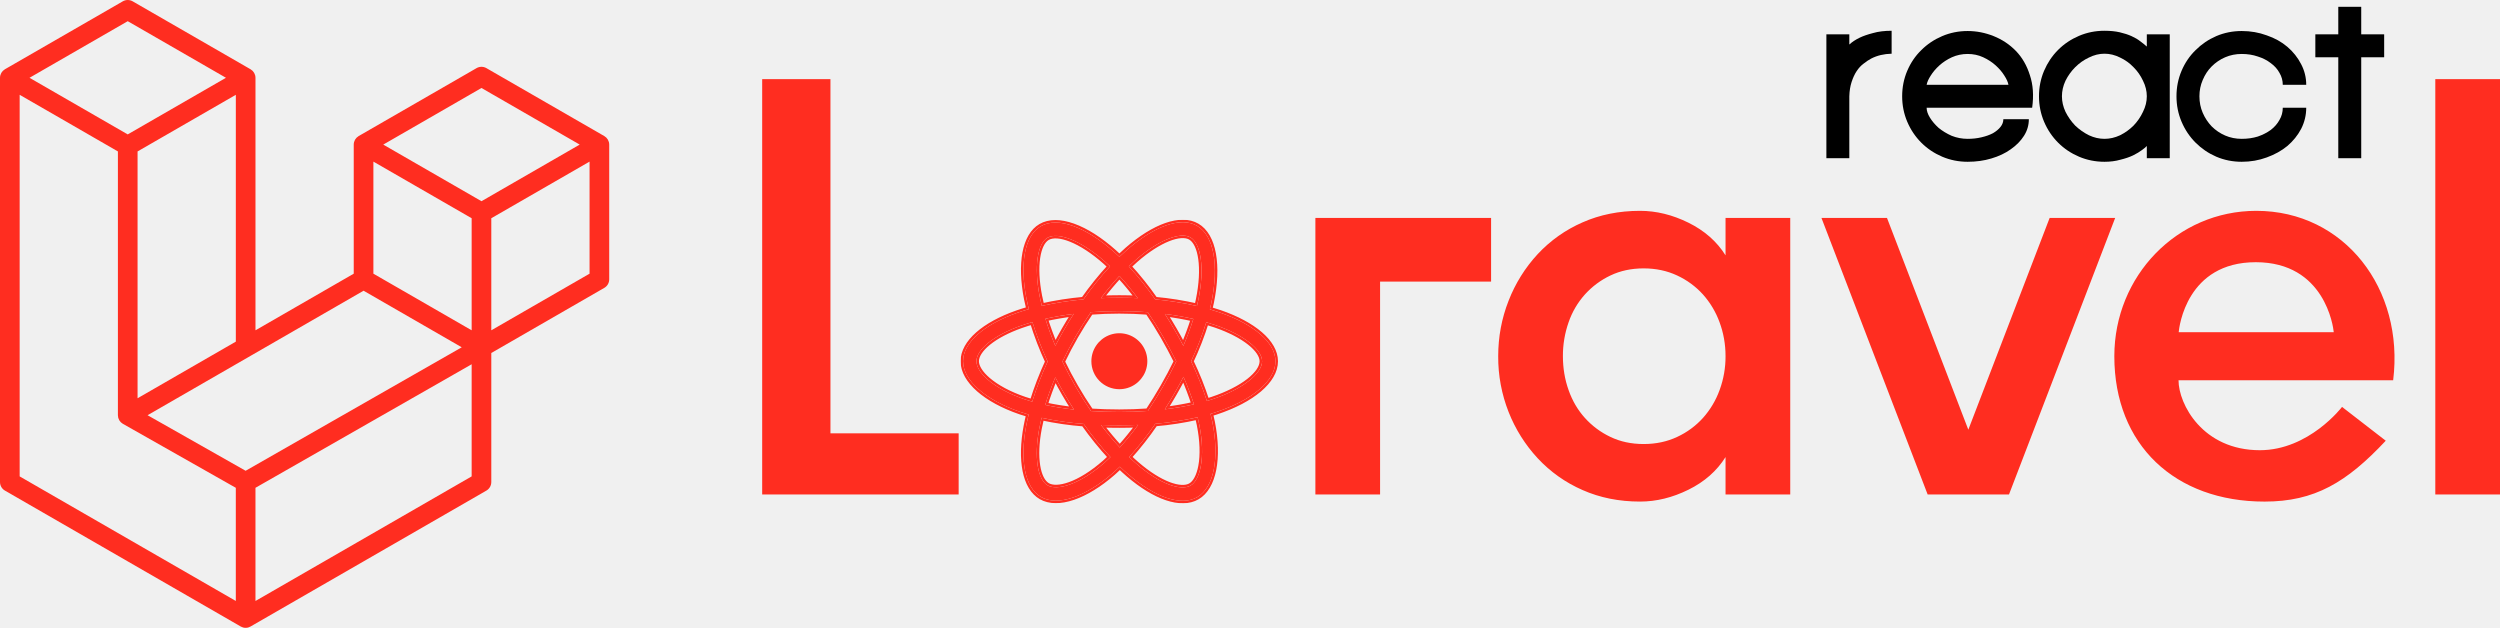
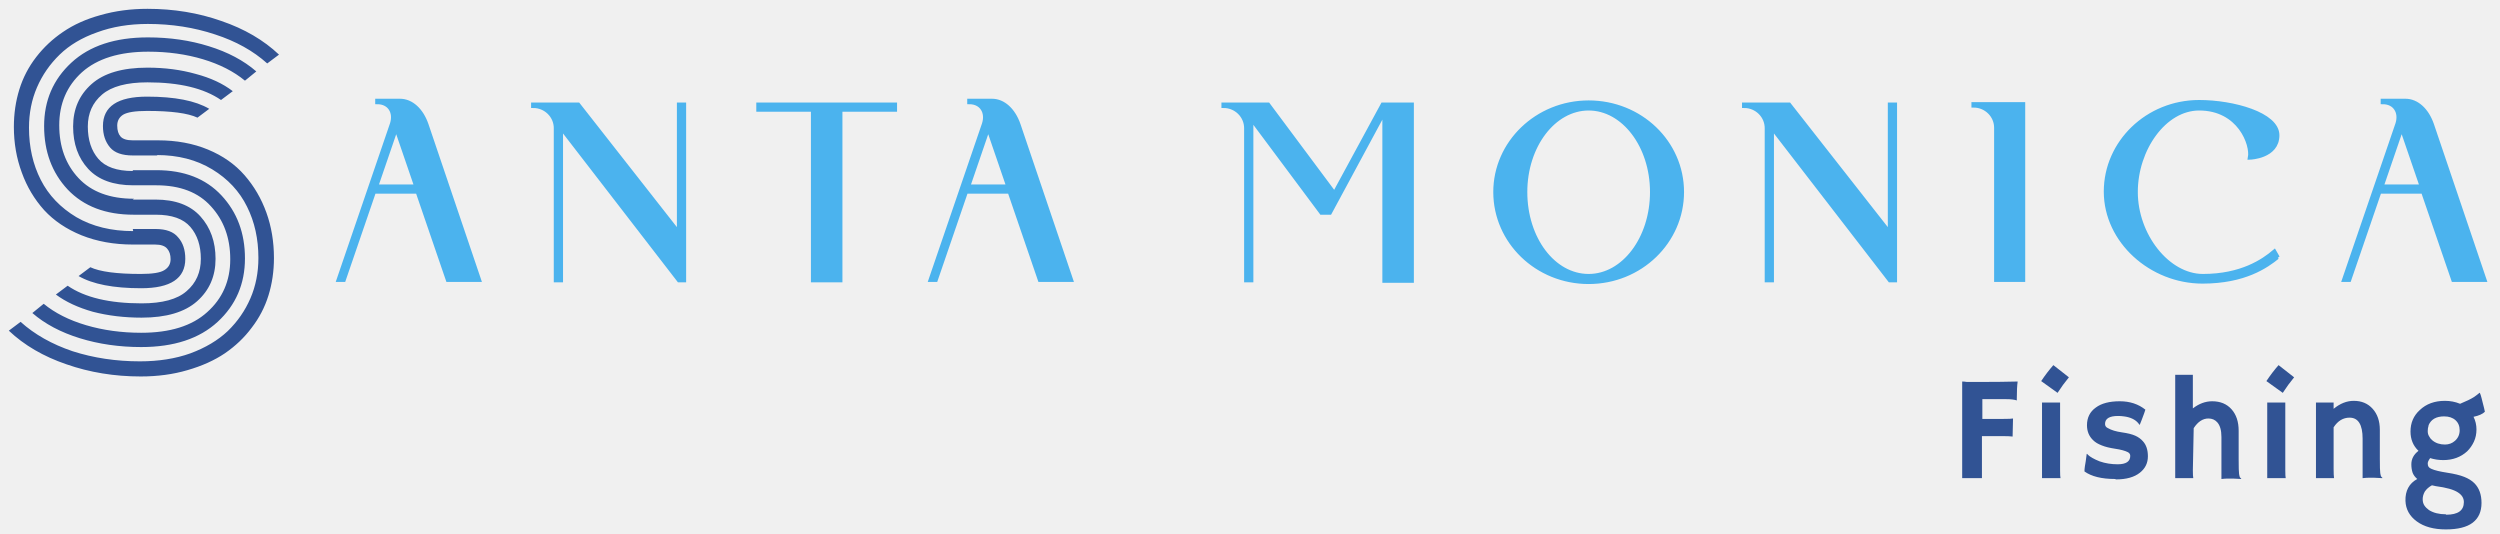
- <svg xmlns="http://www.w3.org/2000/svg" width="1991" height="500" viewBox="0 0 1991 500" fill="none">
-   <mask id="path-1-outside-1_1_7" maskUnits="userSpaceOnUse" x="765" y="175" width="253" height="226" fill="black">
-     <rect fill="white" x="765" y="175" width="253" height="226" />
-     <path d="M971.537 248.894C968.887 247.988 966.217 247.145 963.529 246.365C963.975 244.551 964.386 242.726 964.763 240.892C970.827 211.403 966.862 187.646 953.33 179.825C940.374 172.321 919.125 180.141 897.69 198.84C895.582 200.685 893.518 202.585 891.496 204.541C890.149 203.242 888.767 201.97 887.35 200.727C864.884 180.732 842.365 172.31 828.849 180.157C815.893 187.677 812.042 210.009 817.499 237.958C818.045 240.722 818.658 243.474 819.339 246.214C816.152 247.121 813.073 248.09 810.13 249.117C783.823 258.316 767 272.739 767 287.696C767 303.15 785.056 318.646 812.488 328.042C814.713 328.799 816.959 329.502 819.225 330.152C818.489 333.085 817.838 336.051 817.271 339.05C812.089 366.518 816.131 388.321 829.062 395.795C842.417 403.511 864.822 395.582 886.661 376.458C888.389 374.945 890.116 373.347 891.844 371.664C894.027 373.775 896.273 375.824 898.581 377.811C919.726 396.043 940.607 403.408 953.517 395.914C966.862 388.171 971.2 364.746 965.566 336.246C965.134 334.07 964.637 331.848 964.074 329.582C965.649 329.115 967.192 328.633 968.702 328.136C997.206 318.667 1015.78 303.358 1015.78 287.711C1015.76 272.682 998.403 258.165 971.537 248.894ZM904.681 206.873C923.043 190.854 940.208 184.531 948.033 189.05C956.362 193.865 959.601 213.279 954.367 238.741C954.021 240.399 953.648 242.053 953.247 243.701C942.289 241.208 931.177 239.449 919.985 238.435C913.577 229.204 906.553 220.417 898.959 212.133C900.818 210.33 902.722 208.576 904.671 206.873H904.681ZM840.453 300.476C842.702 304.829 845.053 309.129 847.507 313.376C850.005 317.708 852.608 321.977 855.317 326.182C847.616 325.345 839.963 324.111 832.389 322.487C834.586 315.376 837.292 307.991 840.453 300.476ZM840.453 275.429C837.343 268.074 834.711 260.84 832.55 253.853C839.65 252.262 847.216 250.962 855.104 249.977C852.461 254.102 849.918 258.288 847.475 262.534C845.033 266.781 842.687 271.079 840.437 275.429H840.453ZM846.102 287.955C849.377 281.124 852.905 274.425 856.685 267.857C860.461 261.292 864.481 254.878 868.745 248.614C876.146 248.054 883.733 247.759 891.398 247.759C899.063 247.759 906.697 248.054 914.093 248.619C918.311 254.869 922.307 261.261 926.08 267.795C929.853 274.328 933.427 280.996 936.803 287.799C933.472 294.654 929.906 301.381 926.106 307.981C922.336 314.545 918.363 320.978 914.186 327.281C906.801 327.799 899.156 328.084 891.382 328.084C883.609 328.084 876.109 327.84 868.859 327.369C864.564 321.084 860.511 314.642 856.7 308.043C852.89 301.444 849.352 294.748 846.087 287.955H846.102ZM935.305 313.303C937.81 308.957 940.215 304.553 942.519 300.093C945.678 307.255 948.467 314.576 950.874 322.025C943.21 323.751 935.462 325.074 927.661 325.99C930.293 321.813 932.842 317.584 935.305 313.303ZM942.416 275.434C940.121 271.063 937.736 266.744 935.258 262.477C932.84 258.269 930.319 254.113 927.697 250.008C935.632 251.013 943.245 252.35 950.381 253.983C948.087 261.262 945.428 268.421 942.416 275.434ZM891.502 219.747C896.677 225.401 901.563 231.314 906.143 237.461C896.347 236.994 886.545 236.994 876.736 237.461C881.572 231.066 886.521 225.131 891.502 219.747ZM834.198 189.366C842.521 184.536 860.924 191.439 880.323 208.682C881.561 209.786 882.81 210.941 884.054 212.139C876.422 220.421 869.348 229.201 862.878 238.42C851.711 239.426 840.621 241.157 829.678 243.602C829.046 241.059 828.476 238.499 827.968 235.922C823.278 211.962 826.382 193.901 834.198 189.366ZM822.065 319.89C819.992 319.299 817.945 318.658 815.924 317.967C803.796 313.821 793.779 308.411 786.901 302.518C780.744 297.237 777.624 291.966 777.624 287.696C777.624 278.621 791.13 267.043 813.654 259.191C816.483 258.207 819.337 257.307 822.215 256.491C825.561 267.242 829.612 277.759 834.343 287.976C829.555 298.333 825.454 308.994 822.065 319.89ZM879.659 368.436C870.004 376.894 860.333 382.89 851.808 385.911C844.148 388.622 838.048 388.7 834.363 386.569C826.517 382.035 823.252 364.523 827.704 341.035C828.232 338.271 828.837 335.507 829.518 332.743C840.57 335.124 851.771 336.75 863.044 337.609C869.577 346.876 876.71 355.706 884.396 364.041C882.852 365.559 881.271 367.021 879.659 368.436ZM891.797 356.402C886.76 350.955 881.732 344.927 876.83 338.449C881.594 338.636 886.445 338.729 891.382 338.729C896.451 338.729 901.468 338.62 906.412 338.397C901.849 344.643 896.971 350.652 891.797 356.402ZM956.331 371.219C954.849 379.221 951.869 384.559 948.184 386.694C940.342 391.244 923.577 385.331 905.5 369.736C903.427 367.954 901.354 366.041 899.244 364.036C906.781 355.668 913.747 346.803 920.094 337.501C931.429 336.54 942.685 334.8 953.781 332.292C954.289 334.344 954.738 336.355 955.128 338.325C957.621 350.918 957.979 362.31 956.331 371.219ZM965.349 318.024C963.991 318.475 962.591 318.911 961.171 319.336C957.692 308.535 953.483 297.983 948.572 287.753C953.299 277.659 957.343 267.26 960.679 256.626C963.224 257.367 965.696 258.145 968.075 258.969C991.096 266.908 1005.14 278.663 1005.14 287.696C1005.14 297.335 989.971 309.846 965.349 318.024Z" />
-   </mask>
-   <path d="M971.537 248.894C968.887 247.988 966.217 247.145 963.529 246.365C963.975 244.551 964.386 242.726 964.763 240.892C970.827 211.403 966.862 187.646 953.33 179.825C940.374 172.321 919.125 180.141 897.69 198.84C895.582 200.685 893.518 202.585 891.496 204.541C890.149 203.242 888.767 201.97 887.35 200.727C864.884 180.732 842.365 172.31 828.849 180.157C815.893 187.677 812.042 210.009 817.499 237.958C818.045 240.722 818.658 243.474 819.339 246.214C816.152 247.121 813.073 248.09 810.13 249.117C783.823 258.316 767 272.739 767 287.696C767 303.15 785.056 318.646 812.488 328.042C814.713 328.799 816.959 329.502 819.225 330.152C818.489 333.085 817.838 336.051 817.271 339.05C812.089 366.518 816.131 388.321 829.062 395.795C842.417 403.511 864.822 395.582 886.661 376.458C888.389 374.945 890.116 373.347 891.844 371.664C894.027 373.775 896.273 375.824 898.581 377.811C919.726 396.043 940.607 403.408 953.517 395.914C966.862 388.171 971.2 364.746 965.566 336.246C965.134 334.07 964.637 331.848 964.074 329.582C965.649 329.115 967.192 328.633 968.702 328.136C997.206 318.667 1015.78 303.358 1015.78 287.711C1015.76 272.682 998.403 258.165 971.537 248.894ZM904.681 206.873C923.043 190.854 940.208 184.531 948.033 189.05C956.362 193.865 959.601 213.279 954.367 238.741C954.021 240.399 953.648 242.053 953.247 243.701C942.289 241.208 931.177 239.449 919.985 238.435C913.577 229.204 906.553 220.417 898.959 212.133C900.818 210.33 902.722 208.576 904.671 206.873H904.681ZM840.453 300.476C842.702 304.829 845.053 309.129 847.507 313.376C850.005 317.708 852.608 321.977 855.317 326.182C847.616 325.345 839.963 324.111 832.389 322.487C834.586 315.376 837.292 307.991 840.453 300.476ZM840.453 275.429C837.343 268.074 834.711 260.84 832.55 253.853C839.65 252.262 847.216 250.962 855.104 249.977C852.461 254.102 849.918 258.288 847.475 262.534C845.033 266.781 842.687 271.079 840.437 275.429H840.453ZM846.102 287.955C849.377 281.124 852.905 274.425 856.685 267.857C860.461 261.292 864.481 254.878 868.745 248.614C876.146 248.054 883.733 247.759 891.398 247.759C899.063 247.759 906.697 248.054 914.093 248.619C918.311 254.869 922.307 261.261 926.08 267.795C929.853 274.328 933.427 280.996 936.803 287.799C933.472 294.654 929.906 301.381 926.106 307.981C922.336 314.545 918.363 320.978 914.186 327.281C906.801 327.799 899.156 328.084 891.382 328.084C883.609 328.084 876.109 327.84 868.859 327.369C864.564 321.084 860.511 314.642 856.7 308.043C852.89 301.444 849.352 294.748 846.087 287.955H846.102ZM935.305 313.303C937.81 308.957 940.215 304.553 942.519 300.093C945.678 307.255 948.467 314.576 950.874 322.025C943.21 323.751 935.462 325.074 927.661 325.99C930.293 321.813 932.842 317.584 935.305 313.303ZM942.416 275.434C940.121 271.063 937.736 266.744 935.258 262.477C932.84 258.269 930.319 254.113 927.697 250.008C935.632 251.013 943.245 252.35 950.381 253.983C948.087 261.262 945.428 268.421 942.416 275.434ZM891.502 219.747C896.677 225.401 901.563 231.314 906.143 237.461C896.347 236.994 886.545 236.994 876.736 237.461C881.572 231.066 886.521 225.131 891.502 219.747ZM834.198 189.366C842.521 184.536 860.924 191.439 880.323 208.682C881.561 209.786 882.81 210.941 884.054 212.139C876.422 220.421 869.348 229.201 862.878 238.42C851.711 239.426 840.621 241.157 829.678 243.602C829.046 241.059 828.476 238.499 827.968 235.922C823.278 211.962 826.382 193.901 834.198 189.366ZM822.065 319.89C819.992 319.299 817.945 318.658 815.924 317.967C803.796 313.821 793.779 308.411 786.901 302.518C780.744 297.237 777.624 291.966 777.624 287.696C777.624 278.621 791.13 267.043 813.654 259.191C816.483 258.207 819.337 257.307 822.215 256.491C825.561 267.242 829.612 277.759 834.343 287.976C829.555 298.333 825.454 308.994 822.065 319.89ZM879.659 368.436C870.004 376.894 860.333 382.89 851.808 385.911C844.148 388.622 838.048 388.7 834.363 386.569C826.517 382.035 823.252 364.523 827.704 341.035C828.232 338.271 828.837 335.507 829.518 332.743C840.57 335.124 851.771 336.75 863.044 337.609C869.577 346.876 876.71 355.706 884.396 364.041C882.852 365.559 881.271 367.021 879.659 368.436ZM891.797 356.402C886.76 350.955 881.732 344.927 876.83 338.449C881.594 338.636 886.445 338.729 891.382 338.729C896.451 338.729 901.468 338.62 906.412 338.397C901.849 344.643 896.971 350.652 891.797 356.402ZM956.331 371.219C954.849 379.221 951.869 384.559 948.184 386.694C940.342 391.244 923.577 385.331 905.5 369.736C903.427 367.954 901.354 366.041 899.244 364.036C906.781 355.668 913.747 346.803 920.094 337.501C931.429 336.54 942.685 334.8 953.781 332.292C954.289 334.344 954.738 336.355 955.128 338.325C957.621 350.918 957.979 362.31 956.331 371.219ZM965.349 318.024C963.991 318.475 962.591 318.911 961.171 319.336C957.692 308.535 953.483 297.983 948.572 287.753C953.299 277.659 957.343 267.26 960.679 256.626C963.224 257.367 965.696 258.145 968.075 258.969C991.096 266.908 1005.14 278.663 1005.14 287.696C1005.14 297.335 989.971 309.846 965.349 318.024Z" fill="#FF2D20" />
-   <path d="M971.537 248.894C968.887 247.988 966.217 247.145 963.529 246.365C963.975 244.551 964.386 242.726 964.763 240.892C970.827 211.403 966.862 187.646 953.33 179.825C940.374 172.321 919.125 180.141 897.69 198.84C895.582 200.685 893.518 202.585 891.496 204.541C890.149 203.242 888.767 201.97 887.35 200.727C864.884 180.732 842.365 172.31 828.849 180.157C815.893 187.677 812.042 210.009 817.499 237.958C818.045 240.722 818.658 243.474 819.339 246.214C816.152 247.121 813.073 248.09 810.13 249.117C783.823 258.316 767 272.739 767 287.696C767 303.15 785.056 318.646 812.488 328.042C814.713 328.799 816.959 329.502 819.225 330.152C818.489 333.085 817.838 336.051 817.271 339.05C812.089 366.518 816.131 388.321 829.062 395.795C842.417 403.511 864.822 395.582 886.661 376.458C888.389 374.945 890.116 373.347 891.844 371.664C894.027 373.775 896.273 375.824 898.581 377.811C919.726 396.043 940.607 403.408 953.517 395.914C966.862 388.171 971.2 364.746 965.566 336.246C965.134 334.07 964.637 331.848 964.074 329.582C965.649 329.115 967.192 328.633 968.702 328.136C997.206 318.667 1015.78 303.358 1015.78 287.711C1015.76 272.682 998.403 258.165 971.537 248.894ZM904.681 206.873C923.043 190.854 940.208 184.531 948.033 189.05C956.362 193.865 959.601 213.279 954.367 238.741C954.021 240.399 953.648 242.053 953.247 243.701C942.289 241.208 931.177 239.449 919.985 238.435C913.577 229.204 906.553 220.417 898.959 212.133C900.818 210.33 902.722 208.576 904.671 206.873H904.681ZM840.453 300.476C842.702 304.829 845.053 309.129 847.507 313.376C850.005 317.708 852.608 321.977 855.317 326.182C847.616 325.345 839.963 324.111 832.389 322.487C834.586 315.376 837.292 307.991 840.453 300.476ZM840.453 275.429C837.343 268.074 834.711 260.84 832.55 253.853C839.65 252.262 847.216 250.962 855.104 249.977C852.461 254.102 849.918 258.288 847.475 262.534C845.033 266.781 842.687 271.079 840.437 275.429H840.453ZM846.102 287.955C849.377 281.124 852.905 274.425 856.685 267.857C860.461 261.292 864.481 254.878 868.745 248.614C876.146 248.054 883.733 247.759 891.398 247.759C899.063 247.759 906.697 248.054 914.093 248.619C918.311 254.869 922.307 261.261 926.08 267.795C929.853 274.328 933.427 280.996 936.803 287.799C933.472 294.654 929.906 301.381 926.106 307.981C922.336 314.545 918.363 320.978 914.186 327.281C906.801 327.799 899.156 328.084 891.382 328.084C883.609 328.084 876.109 327.84 868.859 327.369C864.564 321.084 860.511 314.642 856.7 308.043C852.89 301.444 849.352 294.748 846.087 287.955H846.102ZM935.305 313.303C937.81 308.957 940.215 304.553 942.519 300.093C945.678 307.255 948.467 314.576 950.874 322.025C943.21 323.751 935.462 325.074 927.661 325.99C930.293 321.813 932.842 317.584 935.305 313.303ZM942.416 275.434C940.121 271.063 937.736 266.744 935.258 262.477C932.84 258.269 930.319 254.113 927.697 250.008C935.632 251.013 943.245 252.35 950.381 253.983C948.087 261.262 945.428 268.421 942.416 275.434ZM891.502 219.747C896.677 225.401 901.563 231.314 906.143 237.461C896.347 236.994 886.545 236.994 876.736 237.461C881.572 231.066 886.521 225.131 891.502 219.747ZM834.198 189.366C842.521 184.536 860.924 191.439 880.323 208.682C881.561 209.786 882.81 210.941 884.054 212.139C876.422 220.421 869.348 229.201 862.878 238.42C851.711 239.426 840.621 241.157 829.678 243.602C829.046 241.059 828.476 238.499 827.968 235.922C823.278 211.962 826.382 193.901 834.198 189.366ZM822.065 319.89C819.992 319.299 817.945 318.658 815.924 317.967C803.796 313.821 793.779 308.411 786.901 302.518C780.744 297.237 777.624 291.966 777.624 287.696C777.624 278.621 791.13 267.043 813.654 259.191C816.483 258.207 819.337 257.307 822.215 256.491C825.561 267.242 829.612 277.759 834.343 287.976C829.555 298.333 825.454 308.994 822.065 319.89ZM879.659 368.436C870.004 376.894 860.333 382.89 851.808 385.911C844.148 388.622 838.048 388.7 834.363 386.569C826.517 382.035 823.252 364.523 827.704 341.035C828.232 338.271 828.837 335.507 829.518 332.743C840.57 335.124 851.771 336.75 863.044 337.609C869.577 346.876 876.71 355.706 884.396 364.041C882.852 365.559 881.271 367.021 879.659 368.436ZM891.797 356.402C886.76 350.955 881.732 344.927 876.83 338.449C881.594 338.636 886.445 338.729 891.382 338.729C896.451 338.729 901.468 338.62 906.412 338.397C901.849 344.643 896.971 350.652 891.797 356.402ZM956.331 371.219C954.849 379.221 951.869 384.559 948.184 386.694C940.342 391.244 923.577 385.331 905.5 369.736C903.427 367.954 901.354 366.041 899.244 364.036C906.781 355.668 913.747 346.803 920.094 337.501C931.429 336.54 942.685 334.8 953.781 332.292C954.289 334.344 954.738 336.355 955.128 338.325C957.621 350.918 957.979 362.31 956.331 371.219ZM965.349 318.024C963.991 318.475 962.591 318.911 961.171 319.336C957.692 308.535 953.483 297.983 948.572 287.753C953.299 277.659 957.343 267.26 960.679 256.626C963.224 257.367 965.696 258.145 968.075 258.969C991.096 266.908 1005.14 278.663 1005.14 287.696C1005.14 297.335 989.971 309.846 965.349 318.024Z" stroke="#FF2D20" stroke-width="4" mask="url(#path-1-outside-1_1_7)" />
-   <path d="M891.382 309.96C895.793 309.974 900.109 308.679 903.783 306.24C907.457 303.8 910.325 300.324 912.023 296.253C913.721 292.182 914.172 287.699 913.321 283.372C912.469 279.044 910.352 275.066 907.239 271.943C904.125 268.819 900.154 266.689 895.829 265.823C891.504 264.957 887.02 265.394 882.944 267.079C878.867 268.764 875.383 271.62 872.931 275.286C870.479 278.953 869.17 283.264 869.17 287.675C869.164 290.597 869.733 293.492 870.847 296.193C871.96 298.895 873.595 301.351 875.658 303.421C877.72 305.49 880.171 307.133 882.869 308.255C885.567 309.377 888.46 309.957 891.382 309.96Z" fill="#FF2D20" />
-   <path fill-rule="evenodd" clip-rule="evenodd" d="M484.904 113.113C485.084 113.78 485.176 114.467 485.178 115.157V222.481C485.178 223.859 484.815 225.212 484.125 226.404C483.435 227.596 482.443 228.584 481.25 229.27L391.267 281.132V383.926C391.267 386.724 389.782 389.306 387.359 390.715L199.527 498.958C199.097 499.202 198.628 499.359 198.159 499.525C197.984 499.584 197.817 499.691 197.632 499.74C196.319 500.087 194.939 500.087 193.626 499.74C193.411 499.682 193.215 499.564 193.01 499.486C192.58 499.33 192.131 499.193 191.72 498.958L3.928 390.715C2.735 390.029 1.744 389.04 1.054 387.848C0.365 386.656 0.001 385.304 0 383.926L0 61.955C0 61.251 0.098 60.566 0.274 59.901C0.332 59.676 0.469 59.471 0.547 59.246C0.694 58.835 0.831 58.414 1.046 58.033C1.192 57.779 1.407 57.573 1.583 57.338C1.808 57.025 2.013 56.703 2.277 56.429C2.501 56.204 2.795 56.038 3.049 55.842C3.332 55.607 3.586 55.353 3.908 55.167L97.819 1.045C99.008 0.36 100.356 0 101.728 0C103.099 0 104.447 0.36 105.636 1.045L199.537 55.167H199.557C199.869 55.363 200.133 55.607 200.417 55.832C200.671 56.028 200.954 56.204 201.179 56.419C201.452 56.703 201.648 57.025 201.882 57.338C202.048 57.573 202.273 57.779 202.41 58.033C202.635 58.424 202.762 58.835 202.918 59.246C202.996 59.471 203.133 59.676 203.192 59.911C203.371 60.578 203.463 61.265 203.465 61.955V263.055L281.713 217.952V115.148C281.713 114.463 281.81 113.768 281.986 113.113C282.055 112.878 282.182 112.673 282.26 112.448C282.416 112.037 282.553 111.617 282.768 111.235C282.915 110.981 283.13 110.775 283.296 110.541C283.53 110.228 283.726 109.905 283.999 109.631C284.224 109.406 284.507 109.24 284.761 109.044C285.054 108.809 285.309 108.555 285.621 108.369L379.542 54.248C380.73 53.562 382.078 53.201 383.45 53.201C384.822 53.201 386.17 53.562 387.359 54.248L481.26 108.369C481.592 108.565 481.846 108.809 482.139 109.034C482.383 109.23 482.667 109.406 482.891 109.621C483.165 109.905 483.36 110.228 483.595 110.541C483.771 110.775 483.986 110.981 484.123 111.235C484.347 111.617 484.474 112.037 484.631 112.448C484.719 112.673 484.846 112.878 484.904 113.113ZM469.524 217.952V128.705L436.664 147.642L391.267 173.808V263.055L469.534 217.952H469.524ZM375.623 379.397V290.091L330.969 315.621L203.455 388.475V478.622L375.623 379.397ZM15.653 75.503V379.397L187.802 478.612V388.485L97.868 337.532L97.839 337.513L97.8 337.493C97.497 337.317 97.243 337.063 96.959 336.847C96.715 336.652 96.432 336.495 96.217 336.28L96.197 336.251C95.943 336.006 95.767 335.703 95.552 335.429C95.357 335.165 95.122 334.94 94.966 334.666L94.956 334.637C94.78 334.343 94.673 333.991 94.546 333.659C94.419 333.365 94.253 333.091 94.175 332.778C94.077 332.407 94.057 332.006 94.018 331.624C93.979 331.331 93.901 331.037 93.901 330.744V120.606L48.514 94.43L15.653 75.503ZM101.737 16.872L23.5 61.955L101.718 107.039L179.946 61.946L101.718 16.872H101.737ZM142.425 298.23L187.812 272.074V75.503L154.951 94.44L109.554 120.606V317.177L142.425 298.23ZM383.45 70.074L305.222 115.157L383.45 160.241L461.668 115.148L383.45 70.074ZM375.623 173.808L330.227 147.642L297.366 128.705V217.952L342.753 244.108L375.623 263.055V173.808ZM195.619 374.927L310.362 309.351L367.719 276.583L289.549 231.529L199.547 283.401L117.518 330.675L195.619 374.927Z" fill="#FF2D20" />
-   <path fill-rule="evenodd" clip-rule="evenodd" d="M661.371 63V345.115H763.474V393.787H607V63H661.371ZM1047.57 393.787V173.576H1187.5V224.268H1099.09V393.811H1047.57V393.787ZM1374.22 203.347V173.576H1425.75V393.799H1374.22V364.016C1367.29 375.045 1357.45 383.712 1344.68 390.004C1331.92 396.308 1319.08 399.454 1306.15 399.454C1289.45 399.454 1274.17 396.394 1260.3 390.249C1246.79 384.36 1234.64 375.751 1224.61 364.958C1214.66 354.224 1206.81 341.728 1201.45 328.112C1195.88 313.965 1193.07 298.88 1193.17 283.675C1193.17 268.251 1195.93 253.513 1201.45 239.484C1206.77 225.777 1214.62 213.193 1224.6 202.393C1234.64 191.605 1246.79 183 1260.3 177.114C1274.17 170.969 1289.45 167.909 1306.15 167.909C1319.07 167.909 1331.92 171.055 1344.68 177.359C1357.45 183.663 1367.29 192.318 1374.22 203.347ZM1369.5 310.619C1372.67 301.995 1374.27 292.875 1374.22 283.688C1374.22 274.225 1372.63 265.252 1369.5 256.757C1366.54 248.576 1362.06 241.035 1356.27 234.538C1350.5 228.166 1343.5 223.021 1335.7 219.408C1327.67 215.638 1318.75 213.74 1308.99 213.74C1299.22 213.74 1290.39 215.638 1282.52 219.408C1274.81 223.064 1267.9 228.206 1262.19 234.538C1256.42 241.001 1252 248.551 1249.2 256.744C1246.17 265.399 1244.65 274.508 1244.7 283.675C1244.7 293.126 1246.18 302.111 1249.2 310.606C1252.18 319.126 1256.52 326.52 1262.19 332.824C1267.9 339.159 1274.81 344.302 1282.52 347.955C1290.39 351.737 1299.22 353.623 1308.99 353.623C1318.75 353.623 1327.67 351.737 1335.7 347.955C1343.51 344.346 1350.5 339.2 1356.27 332.824C1362.06 326.332 1366.54 318.795 1369.5 310.619ZM1632.33 173.576H1684.52L1599.96 393.799H1535.18L1450.61 173.576H1502.8L1567.57 342.214L1632.33 173.576ZM1796.91 167.909C1867.06 167.909 1914.91 230.07 1905.92 302.821H1734.98C1734.98 321.819 1754.17 358.544 1799.74 358.544C1838.92 358.544 1865.19 324.084 1865.2 324.06L1900.01 350.991C1868.89 384.202 1843.4 399.467 1803.49 399.467C1732.19 399.467 1683.85 354.369 1683.85 283.688C1683.85 219.751 1733.82 167.909 1796.91 167.909ZM1735.11 264.542H1858.6C1858.22 260.307 1851.52 208.819 1796.49 208.819C1741.45 208.819 1735.51 260.307 1735.11 264.542ZM1939.47 393.787V63H1991V393.787H1939.47Z" fill="#FF2D20" />
-   <path d="M1472.8 35.462C1474.96 33.432 1477.74 31.605 1481.12 29.981C1483.96 28.628 1487.48 27.41 1491.68 26.327C1495.87 25.109 1500.81 24.5 1506.49 24.5V42.77C1500.4 42.905 1494.99 44.191 1490.25 46.627C1488.22 47.71 1486.19 49.063 1484.16 50.687C1482.13 52.176 1480.31 54.138 1478.68 56.574C1477.06 59.01 1475.71 61.92 1474.62 65.303C1473.54 68.551 1472.93 72.34 1472.8 76.671V126H1454.53V27.342H1472.8V35.462Z" fill="black" />
-   <path d="M1615.77 94.941C1615.77 99.678 1614.49 104.076 1611.91 108.136C1609.34 112.196 1605.82 115.782 1601.36 118.895C1597.03 122.008 1591.89 124.444 1585.93 126.203C1580.11 127.962 1573.82 128.842 1567.05 128.842C1559.88 128.842 1553.11 127.489 1546.75 124.782C1540.39 122.075 1534.84 118.354 1530.11 113.617C1525.37 108.88 1521.65 103.332 1518.94 96.971C1516.23 90.61 1514.88 83.844 1514.88 76.671C1514.88 69.498 1516.23 62.732 1518.94 56.371C1521.65 50.01 1525.37 44.529 1530.11 39.928C1534.84 35.191 1540.39 31.47 1546.75 28.763C1553.11 26.056 1559.88 24.703 1567.05 24.703C1574.09 24.703 1580.99 26.056 1587.76 28.763C1594.52 31.47 1600.41 35.394 1605.42 40.537C1610.43 45.68 1614.15 52.108 1616.58 59.822C1619.15 67.401 1619.76 76.062 1618.41 85.806H1534.37C1534.37 88.242 1535.25 90.881 1537.01 93.723C1538.77 96.565 1541.07 99.272 1543.91 101.843C1546.89 104.279 1550.34 106.377 1554.26 108.136C1558.32 109.76 1562.59 110.572 1567.05 110.572C1570.98 110.572 1574.63 110.166 1578.01 109.354C1581.53 108.542 1584.58 107.459 1587.15 106.106C1589.72 104.617 1591.75 102.926 1593.24 101.031C1594.73 99.136 1595.47 97.106 1595.47 94.941H1615.77ZM1599.53 67.536C1599.13 65.371 1598.04 62.935 1596.28 60.228C1594.52 57.386 1592.22 54.679 1589.38 52.108C1586.54 49.537 1583.22 47.371 1579.43 45.612C1575.65 43.853 1571.52 42.973 1567.05 42.973C1562.59 42.973 1558.39 43.853 1554.47 45.612C1550.68 47.371 1547.36 49.537 1544.52 52.108C1541.68 54.679 1539.38 57.386 1537.62 60.228C1535.86 62.935 1534.77 65.371 1534.37 67.536H1599.53Z" fill="black" />
-   <path d="M1709.72 126V116.256C1709.04 117.068 1707.76 118.151 1705.86 119.504C1704.1 120.857 1701.74 122.278 1698.76 123.767C1695.92 125.12 1692.53 126.271 1688.61 127.218C1684.82 128.301 1680.62 128.842 1676.02 128.842C1668.85 128.842 1662.08 127.489 1655.72 124.782C1649.36 122.075 1643.81 118.354 1639.08 113.617C1634.34 108.88 1630.62 103.332 1627.91 96.971C1625.21 90.61 1623.85 83.844 1623.85 76.671C1623.85 69.498 1625.21 62.732 1627.91 56.371C1630.62 50.01 1634.34 44.462 1639.08 39.725C1643.81 34.988 1649.36 31.267 1655.72 28.56C1662.08 25.853 1668.85 24.5 1676.02 24.5C1680.62 24.5 1684.68 24.906 1688.2 25.718C1691.72 26.53 1694.83 27.545 1697.54 28.763C1700.25 29.981 1702.55 31.334 1704.44 32.823C1706.47 34.312 1708.23 35.733 1709.72 37.086V27.342H1727.99V126H1709.72ZM1642.12 76.671C1642.12 80.866 1643.07 84.994 1644.96 89.054C1646.99 93.114 1649.57 96.768 1652.68 100.016C1655.93 103.129 1659.58 105.7 1663.64 107.73C1667.7 109.625 1671.83 110.572 1676.02 110.572C1680.22 110.572 1684.35 109.625 1688.41 107.73C1692.47 105.7 1696.05 103.129 1699.16 100.016C1702.28 96.768 1704.78 93.114 1706.68 89.054C1708.71 84.994 1709.72 80.866 1709.72 76.671C1709.72 72.476 1708.71 68.348 1706.68 64.288C1704.78 60.228 1702.28 56.642 1699.16 53.529C1696.05 50.281 1692.47 47.71 1688.41 45.815C1684.35 43.785 1680.22 42.77 1676.02 42.77C1671.83 42.77 1667.7 43.785 1663.64 45.815C1659.58 47.71 1655.93 50.281 1652.68 53.529C1649.57 56.642 1646.99 60.228 1644.96 64.288C1643.07 68.348 1642.12 72.476 1642.12 76.671Z" fill="black" />
-   <path d="M1836.68 85.806C1836.68 91.761 1835.32 97.377 1832.62 102.655C1829.91 107.798 1826.25 112.331 1821.65 116.256C1817.05 120.045 1811.57 123.09 1805.21 125.391C1798.98 127.692 1792.35 128.842 1785.32 128.842C1778.14 128.842 1771.38 127.489 1765.02 124.782C1758.79 122.075 1753.31 118.354 1748.57 113.617C1743.84 108.88 1740.11 103.332 1737.41 96.971C1734.7 90.61 1733.35 83.844 1733.35 76.671C1733.35 69.498 1734.7 62.732 1737.41 56.371C1740.11 50.01 1743.84 44.529 1748.57 39.928C1753.31 35.191 1758.79 31.47 1765.02 28.763C1771.38 26.056 1778.14 24.703 1785.32 24.703C1792.35 24.703 1798.98 25.853 1805.21 28.154C1811.57 30.319 1817.05 33.364 1821.65 37.289C1826.25 41.214 1829.91 45.815 1832.62 51.093C1835.32 56.236 1836.68 61.717 1836.68 67.536H1818C1818 64.153 1817.12 60.972 1815.36 57.995C1813.74 55.018 1811.44 52.446 1808.46 50.281C1805.48 47.98 1802.03 46.221 1798.11 45.003C1794.18 43.65 1789.92 42.973 1785.32 42.973C1780.58 42.973 1776.18 43.853 1772.12 45.612C1768.06 47.371 1764.47 49.807 1761.36 52.92C1758.38 55.897 1756.02 59.484 1754.26 63.679C1752.5 67.739 1751.62 72.07 1751.62 76.671C1751.62 81.408 1752.5 85.806 1754.26 89.866C1756.02 93.926 1758.38 97.512 1761.36 100.625C1764.47 103.738 1768.06 106.174 1772.12 107.933C1776.18 109.692 1780.58 110.572 1785.32 110.572C1789.92 110.572 1794.18 109.963 1798.11 108.745C1802.03 107.392 1805.48 105.632 1808.46 103.467C1811.44 101.166 1813.74 98.527 1815.36 95.55C1817.12 92.573 1818 89.325 1818 85.806H1836.68Z" fill="black" />
-   <path d="M1862.21 126V45.612H1843.94V27.342H1862.21V5.418H1880.48V27.342H1898.75V45.612H1880.48V126H1862.21Z" fill="black" />
+ <svg xmlns="http://www.w3.org/2000/svg" viewBox="0 0 595 127">
+   <path d="M 37.5 37 h -5.9 q -3.8 0 -5.4 -1.9 q -1.7 -2 -1.7 -5.1 q 0 -7 10.5 -7 q 9.9 0 14.8 2.9 l -2.8 2.1 q -3.4 -1.6 -12 -1.6 q -4.2 0 -5.7 0.9 q -1.4 0.9 -1.4 2.6 q 0 1.7 0.8 2.6 q 0.8 0.9 2.9 0.9 h 6 q 6.6 0 11.9 2.2 q 5.3 2.2 8.7 6.1 q 3.4 3.9 5.2 8.9 q 1.8 5 1.8 10.8 q 0 4.7 -1.3 8.9 t -4 7.7 q -2.6 3.5 -6.4 6.1 q -3.7 2.5 -8.9 4 q -5.1 1.5 -11.1 1.5 q -9.4 0 -17.7 -2.9 q -8.2 -2.8 -13.7 -8 l 2.8 -2.1 q 5 4.5 12.4 7 q 7.5 2.4 16 2.4 q 6.7 0 12 -1.9 q 5.4 -2 8.9 -5.3 q 3.5 -3.4 5.4 -7.8 q 1.9 -4.4 1.9 -9.6 q 0 -6.8 -2.7 -12.2 q -2.7 -5.5 -8.3 -8.9 q -5.6 -3.4 -13.2 -3.4 z m -5.9 3.5 h 5.6 q 9.9 0 15.5 6 q 5.6 6 5.6 15 q 0 9.1 -6.5 15.1 q -6.5 6 -18.2 6 q -7.8 0 -14.6 -2.1 q -6.8 -2.1 -11.3 -6 l 2.7 -2.2 q 4 3.3 10.1 5.1 q 6.1 1.8 13.1 1.8 q 10.3 0 15.7 -4.9 q 5.5 -4.9 5.5 -12.6 q 0 -7.6 -4.6 -12.6 q -4.5 -5 -13 -5 h -5.5 q -7.1 0 -10.7 -3.9 q -3.6 -3.9 -3.6 -10.1 q 0 -6.2 4.4 -10.1 q 4.4 -3.9 13.3 -3.9 q 6.2 0 11.5 1.5 q 5.3 1.4 8.8 4.1 l -2.8 2.1 q -6.1 -4.2 -17.5 -4.2 q -7.4 0 -10.8 2.9 q -3.4 2.9 -3.4 7.6 q 0 4.8 2.5 7.7 q 2.5 2.9 8.2 2.9 z m 0 7 h 5.4 q 7.1 0 10.7 4 q 3.6 4 3.6 10.1 q 0 6.2 -4.4 10.1 q -4.4 3.9 -13.2 3.9 q -6.2 0 -11.6 -1.4 q -5.3 -1.5 -8.8 -4.1 l 2.8 -2.1 q 6.1 4.2 17.6 4.2 q 7.4 0 10.7 -2.9 q 3.4 -2.9 3.4 -7.7 q 0 -4.7 -2.5 -7.6 q -2.5 -2.9 -8.2 -2.9 h -5.3 q -10 0 -15.7 -6 q -5.6 -6 -5.6 -15.1 t 6.5 -15.1 q 6.5 -6 18.2 -6 q 7.8 0 14.5 2.1 q 6.8 2.1 11.3 6 l -2.7 2.2 q -4 -3.3 -10 -5.1 q -6 -1.8 -13 -1.8 q -10.3 0 -15.8 4.9 q -5.4 4.9 -5.4 12.6 q 0 7.7 4.6 12.6 q 4.6 4.9 13.2 4.9 z m 0 7 h 5.4 q 3.8 0 5.4 2 q 1.7 1.9 1.7 5.1 q 0 7 -10.5 7 q -9.9 0 -14.9 -2.9 l 2.8 -2.1 q 3.4 1.6 12 1.6 q 4.2 0 5.6 -0.9 q 1.5 -0.9 1.5 -2.6 q 0 -1.6 -0.8 -2.5 q -0.8 -1 -2.9 -1 h -5.3 q -6.7 0 -12.2 -2.2 q -5.4 -2.2 -8.9 -6 q -3.5 -3.9 -5.3 -8.9 q -1.9 -5.1 -1.9 -10.9 q 0 -4.7 1.3 -8.9 t 4 -7.7 q 2.7 -3.5 6.4 -6 q 3.8 -2.6 8.9 -4 q 5.2 -1.5 11.2 -1.5 q 9.4 0 17.6 2.9 q 8.2 2.8 13.7 8 l -2.8 2.1 q -5 -4.5 -12.4 -6.9 q -7.5 -2.5 -16 -2.5 q -6.7 0 -12.1 2 q -5.4 1.9 -8.9 5.3 q -3.5 3.4 -5.4 7.8 q -1.9 4.4 -1.9 9.6 q 0 6.9 2.8 12.4 q 2.8 5.5 8.5 8.9 q 5.7 3.3 13.5 3.3 z" fill="#315394" />
+   <path d="M 114 66.6 l -12.5 -36.9 c -1.2 -3.5 -3.6 -5.7 -6.3 -5.7 h -5.4 v 0.3 c 2.9 0 4.4 2.4 3.5 5.2 l -12.7 37.1 h 1.2 l 7.2 -21 h 10.4 l 7.2 21 z m -24.5 -22.2 l 4.8 -14 l 4.8 14 z M 162.8 24.9 h -1.2 v 30.6 l -24 -30.6 h -10.7 v 0.3 c 3 0 5.4 2.4 5.4 5.3 v 36.2 h 1.2 v -36.4 l 28.1 36.4 h 1.2 z M 200 26.1 h 13 v -1.2 h -32.5 v 1.2 h 13 v 40.6 h 6.5 z M 254.9 66.6 l -12.5 -36.9 c -1.2 -3.5 -3.6 -5.7 -6.3 -5.7 h -5.4 v 0.3 c 2.9 0 4.4 2.4 3.5 5.2 l -12.7 37.1 h 1.2 l 7.2 -21 h 10.4 l 7.2 21 z m -24.5 -22.2 l 4.8 -14 l 4.8 14 z M 336 24.9 h -6.9 l -11.5 21.2 l -15.8 -21.2 h -10.6 v 0.3 c 3 0 5.4 2.4 5.4 5.3 v 36.2 h 1.2 v -38.5 l 16.7 22.4 h 2 l 13 -24.1 v 40.3 h 6.5 z M 378.1 24.4 c -12.3 0 -22.2 9.6 -22.2 21.3 c 0 11.8 9.9 21.4 22.2 21.4 c 12.3 0 22.2 -9.6 22.2 -21.4 c 0 -11.8 -9.9 -21.3 -22.2 -21.3 z m -15.1 21.3 c 0 -11 6.8 -19.9 15.1 -19.9 c 8.3 0 15.1 8.9 15.1 19.9 c 0 11.1 -6.8 20 -15.1 20 c -8.4 0 -15.1 -8.9 -15.1 -20 z M 451 24.9 h -1.2 v 30.6 l -24 -30.6 h -10.7 v 0.3 c 3 0 5.4 2.4 5.4 5.3 v 36.2 h 1.2 v -36.4 l 28.1 36.4 h 1.2 z M 481.5 66.6 v -41.8 h -11.8 v 0.3 c 3 0 5.4 2.4 5.4 5.3 v 36.2 z M 542.1 61.3 l -0.8 -1.4 c -2.6 2.2 -7.8 5.8 -17 5.8 c -8.4 0 -16 -9.7 -16 -20 c 0 -10.2 6.8 -19.9 15.1 -19.9 c 9.6 0 12.7 8.6 12.1 11.7 c 0 0 6.5 -0.2 6.5 -5.3 c 0 -5 -10.5 -7.9 -18.6 -7.9 c -12.3 0 -22.2 9.6 -22.2 21.3 c 0 11.8 10.8 21.4 23 21.4 c 10 0 15.2 -3.7 17.8 -5.8 z M 591.3 66.6 l -12.5 -36.9 c -1.2 -3.5 -3.6 -5.7 -6.3 -5.7 h -5.4 v 0.3 c 2.9 0 4.4 2.4 3.5 5.2 l -12.7 37.1 h 1.2 l 7.2 -21 h 10.4 l 7.2 21 z m -24.5 -22.2 l 4.8 -14 l 4.8 14 z" style="font-variant-ligatures: normal" fill="#4bb3ee" stroke="#4bb3ee" />
+   <path d="M 479 103.9 q -0.8 -0.1 -2.1 -0.1 h -5.2 v 10 h -4.7 v -23 q 0.5 0 1.1 0.1 l 1.3 0 q 1.3 0 2.7 0 q 4.2 0 8.1 -0.1 q -0.2 1.5 -0.2 4 q 0 0.3 0 0.4 l 0 0.1 q -0.9 -0.3 -2.5 -0.3 h -5.7 v 4.7 h 5 q 1.9 0 2.3 -0.1 z M 485.8 90.7 q 1.4 -2.1 2.9 -3.8 l 3.7 2.9 q -0.7 0.9 -1.4 1.8 l -1.3 1.9 z m 4.5 21.2 q 0 1.5 0.1 1.9 h -4.4 v -18 h 4.3 z M 503.4 114 q -4.8 0 -7.3 -1.8 q 0 -0.5 0.1 -1.2 l 0.2 -1.2 l 0.2 -1.5 q 0 -0.3 0.1 -0.3 q 0 0 0.3 0.3 q 0.3 0.3 1 0.7 q 0.7 0.4 1.7 0.8 q 2 0.7 4.3 0.7 q 3 0 3 -2 q 0 -0.6 -0.6 -0.9 q -1 -0.5 -3 -0.8 q -2 -0.3 -3.2 -0.8 q -1.3 -0.5 -2 -1.2 q -1.5 -1.4 -1.5 -3.6 q 0 -2.7 2.1 -4.2 q 2 -1.5 5.7 -1.5 q 3.6 0 6.1 2 q -0.1 0.4 -0.3 0.9 q -0.4 1.1 -0.6 1.6 l -0.4 1 q 0 0.1 -0.1 0.1 q 0 0 -0.3 -0.4 q -1.1 -1.3 -3.4 -1.6 q -0.7 -0.1 -1.4 -0.1 q -3.1 0 -3.1 1.9 q 0 0.7 0.7 1 q 1.2 0.7 3.3 1 q 2.1 0.3 3.2 0.8 q 1.1 0.5 1.8 1.3 q 1.2 1.3 1.2 3.6 q 0 2.4 -1.9 3.9 q -2 1.6 -5.7 1.6 z M 521.9 111.9 q 0 1.5 0.1 1.9 h -4.3 v -24.6 h 4.2 v 8 q 2.2 -1.7 4.6 -1.7 q 2.9 0 4.6 1.9 q 1.7 1.9 1.7 5.1 v 6.8 q 0 2.9 0.1 3.5 q 0.1 0.6 0.2 0.8 q 0.2 0.2 0.3 0.3 l 0 0.1 q -1.4 -0.1 -2 -0.1 h -1.2 q -0.6 0 -1.5 0.1 v -10 q 0 -2.4 -1 -3.5 q -0.8 -0.9 -2.1 -0.9 q -2 0 -3.5 2.3 z M 539.4 90.7 q 1.4 -2.1 2.9 -3.8 l 3.7 2.9 q -0.7 0.9 -1.4 1.8 l -1.3 1.9 z m 4.5 21.2 q 0 1.5 0.1 1.9 h -4.4 v -18 h 4.3 z M 555.4 111.6 q 0 1.5 0.1 2.2 h -4.3 V 95.8 h 4.2 v 1.5 q 2.3 -1.9 4.8 -1.9 q 2.8 0 4.5 1.9 q 1.7 1.9 1.7 5 v 6.8 q 0 2.9 0.1 3.5 q 0.1 0.6 0.2 0.8 q 0.2 0.2 0.3 0.3 l 0 0.1 q -1.4 -0.1 -2 -0.1 h -1.2 q -0.6 0 -1.5 0.1 v -9.4 q 0 -5 -3.1 -5 q -2.3 0 -3.8 2.3 z M 578.4 109 q -0.6 0.8 -0.6 1.3 q 0 0.5 0.2 0.8 q 0.2 0.3 0.7 0.5 q 1.1 0.5 3.7 0.9 q 2.6 0.4 4.1 1 q 1.5 0.6 2.4 1.5 q 1.7 1.7 1.7 4.7 q 0 3.1 -2.1 4.7 q -2.1 1.6 -6.4 1.6 q -4.3 0 -6.9 -1.9 q -2.6 -1.9 -2.7 -4.9 q -0.1 -3.6 2.8 -5.2 q -0.8 -0.7 -1.1 -1.5 q -0.3 -0.9 -0.3 -2 q 0 -1.9 1.7 -3.2 q -1.9 -1.8 -1.9 -4.6 q 0 -3.1 2.2 -5.1 q 2.3 -2.2 6 -2.2 q 1.9 0 3.6 0.7 q 2.2 -0.9 3.3 -1.6 q 1 -0.7 1.3 -1 l 0.1 0 q 0.2 0.4 0.4 1.2 l 0.3 1.2 q 0.4 1.5 0.5 2.1 q -0.8 0.8 -2.7 1.2 q 0.7 1.4 0.7 3 q 0 1.6 -0.6 2.9 q -0.6 1.3 -1.6 2.3 q -2.3 2.1 -5.7 2.1 q -1.7 0 -3.2 -0.5 z m -0.4 -7.7 q -0.2 0.6 -0.2 1.3 t 0.3 1.2 q 0.3 0.6 0.8 1 q 1.2 1 3 1 q 1.4 0 2.4 -0.9 q 1.1 -1 1.1 -2.5 q 0 -1.5 -1 -2.4 q -1 -0.9 -2.7 -0.9 q -2.8 0 -3.7 2.1 z m 4.2 21.2 q 4.2 0 4.2 -3 q 0 -1.4 -1.4 -2.3 q -1.5 -1 -5.3 -1.5 l -0.9 -0.2 q -1.1 0.6 -1.7 1.5 q -0.5 0.9 -0.5 1.8 q 0 0.9 0.4 1.5 q 0.4 0.6 1.1 1.1 q 1.6 1 4 1 z" style="font-variant-ligatures: none" fill="#315394" />
</svg>
